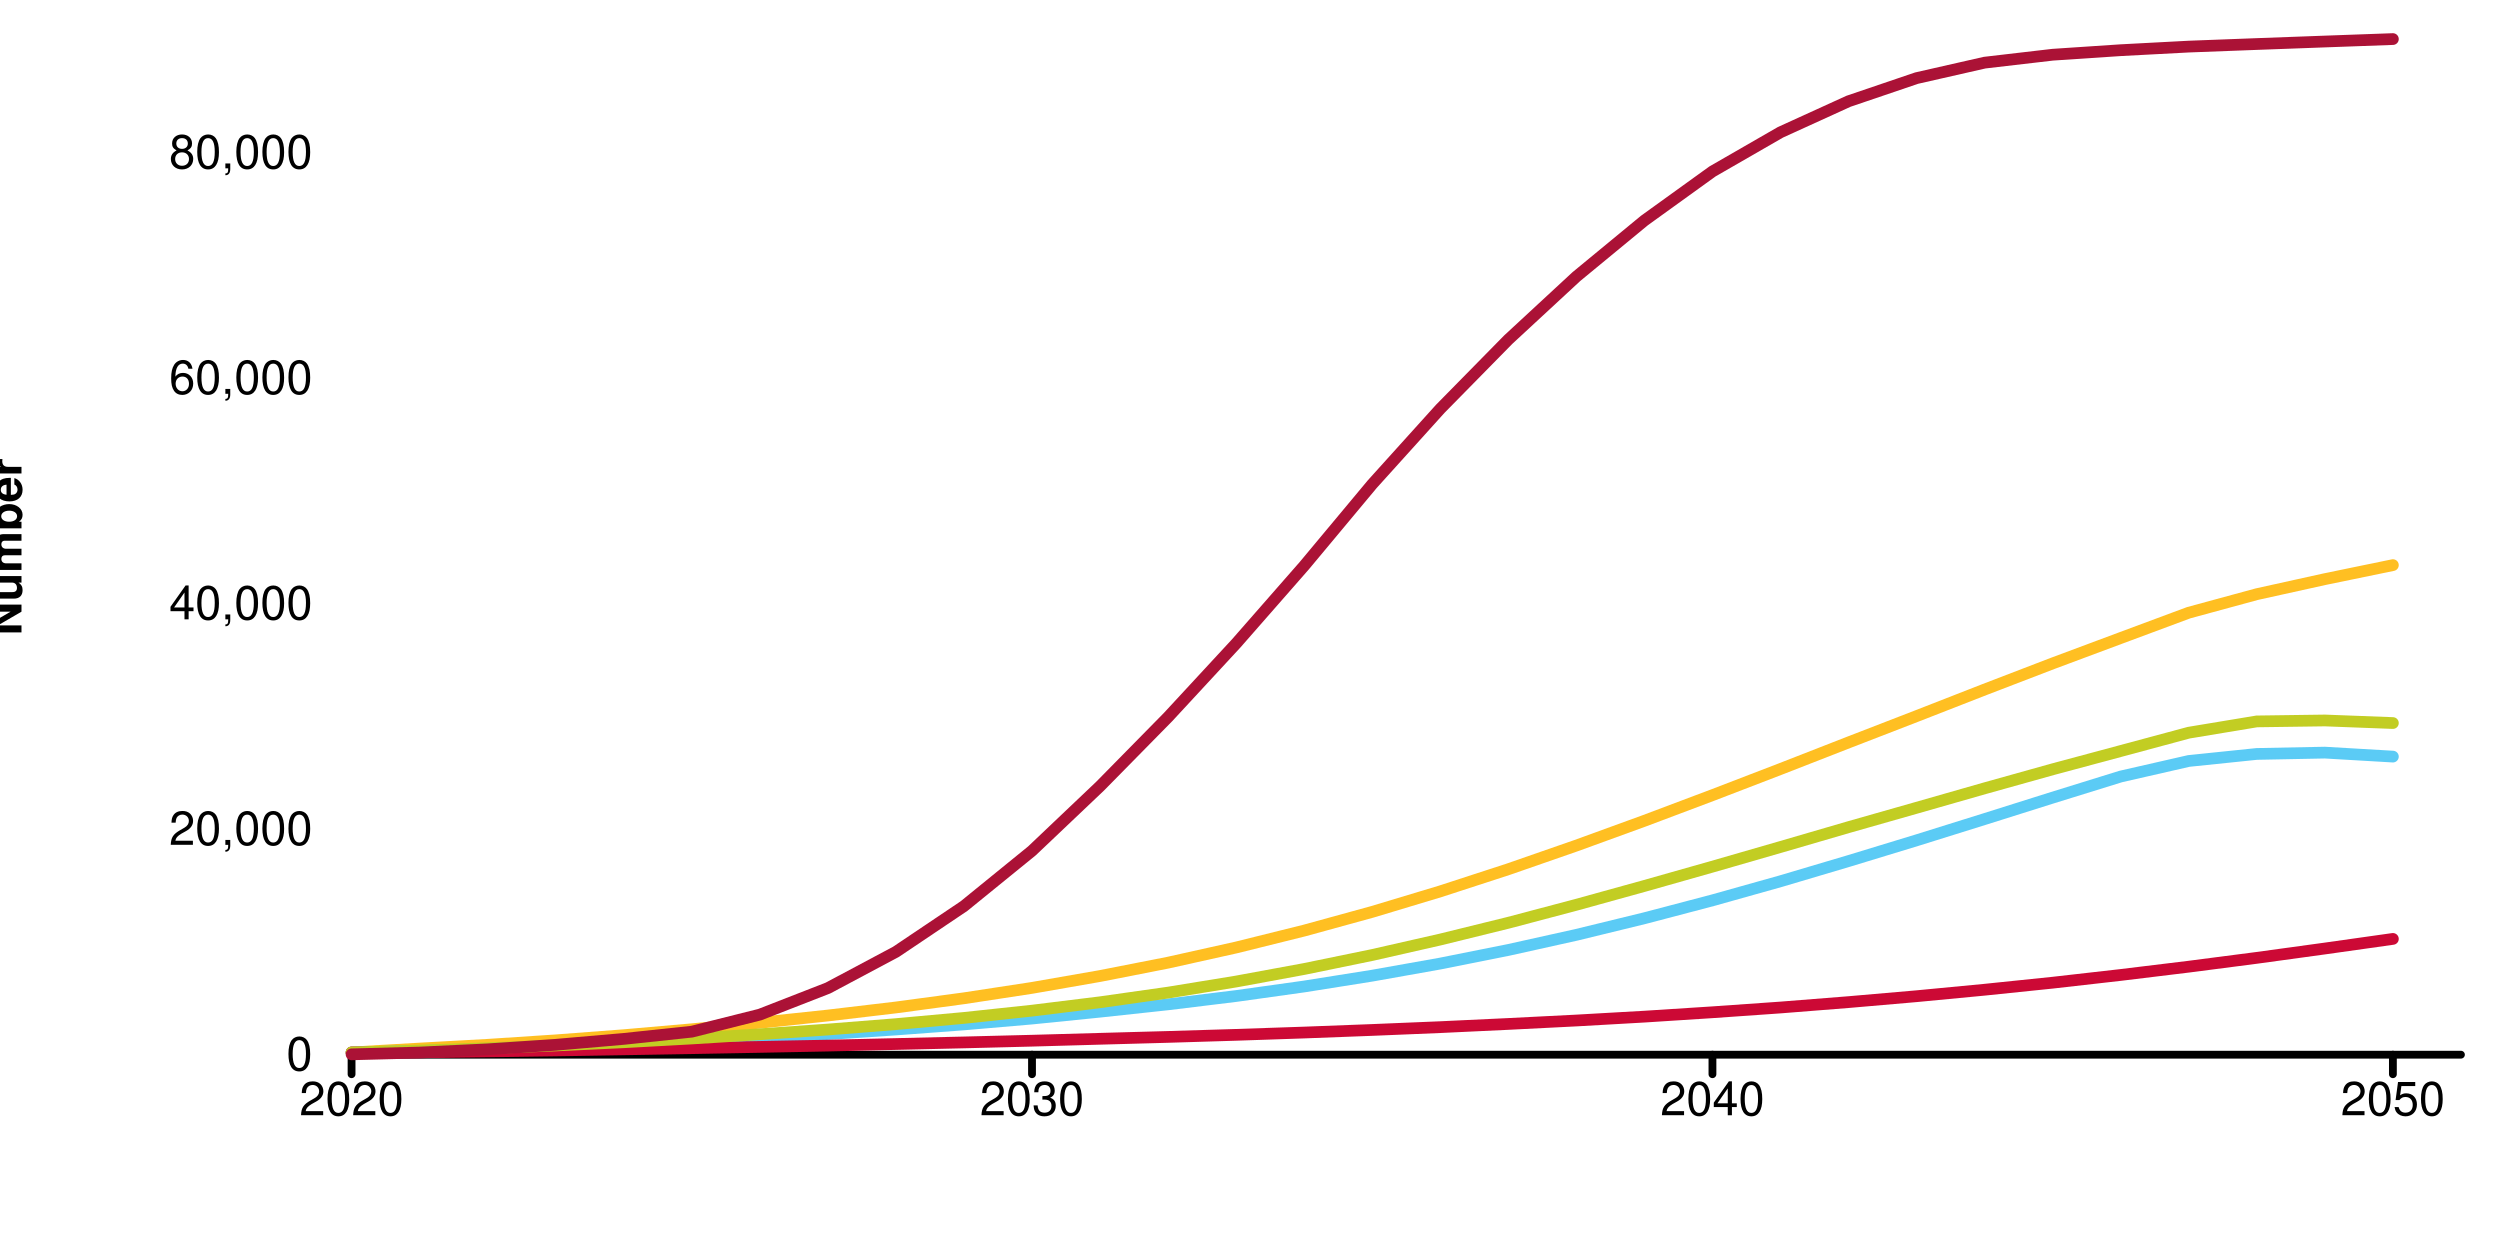
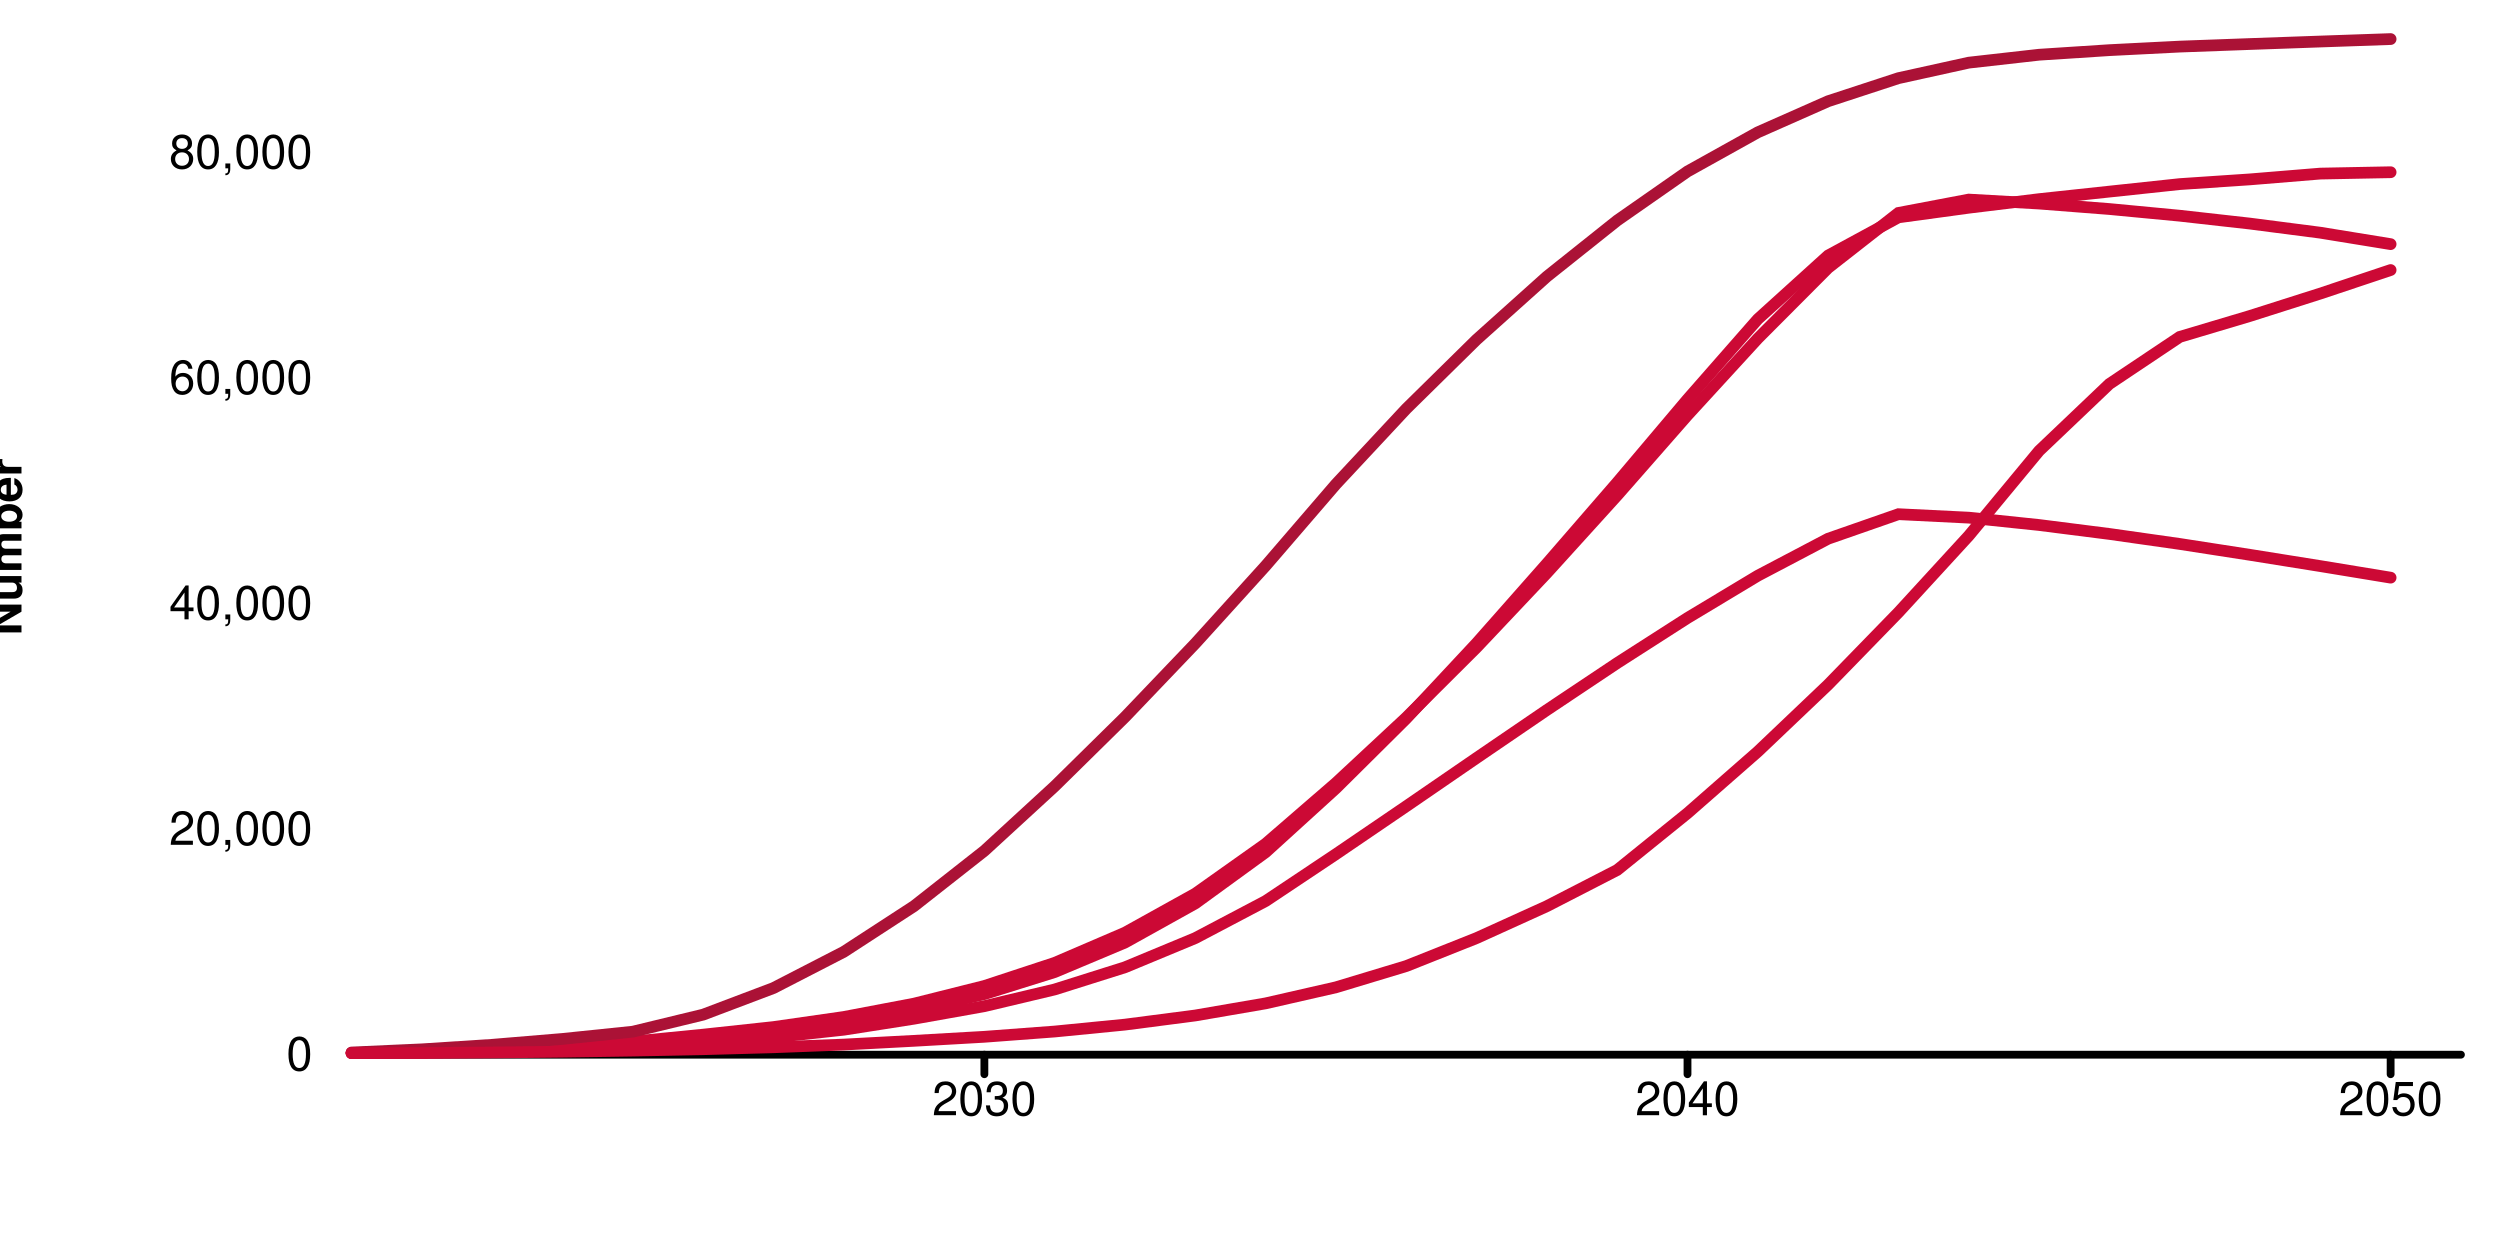
<svg xmlns="http://www.w3.org/2000/svg" width="640" height="320" viewBox="0 0 640 320" style="overflow:display" preserveAspectRatio="xMinYMin meet" overflow="visible">
  <defs>
    <style>
	.data-series path.line { fill-opacity: 0; }
	.data-series path.line.dotted { stroke-dasharray: 12 20 }
	.data-series circle { display: none; }
	.data-series:hover path.line, .data-series.on path.line { stroke-width: 5; }
	.data-series:hover circle, .data-series.on circle { display: inline; }
	.data-series circle:hover, .data-series circle.on { r: 6px!important; fill: black; }
	.grid { font-family: "Helvetica Neue",Helvetica,Arial,"Lucida Grande",sans-serif; }
	.grid line { stroke: rgb(0,0,0); stroke-width: 2; stroke-linecap: round; }
	.grid.grid-x text { text-anchor: middle; dominant-baseline: hanging; transform: translateY(10px); }
	.grid.grid-y text { text-anchor: end; dominant-baseline: middle; transform: translateX(-10px); }
	</style>
  </defs>
  <g class="grid grid-y">
    <line x1="90" y1="270" x2="630" y2="270" data-left="90" />
    <text x="90" y="270" text-anchor="end">0</text>
    <text x="90" y="212.272" text-anchor="end">20,000</text>
    <text x="90" y="154.543" text-anchor="end">40,000</text>
    <text x="90" y="96.815" text-anchor="end">60,000</text>
    <text x="90" y="39.086" text-anchor="end">80,000</text>
    <text style="text-anchor:middle;dominant-baseline:hanging;font-weight:bold;transform: translateY(140px) rotate(-90deg);">Number</text>
  </g>
  <g class="grid grid-x">
-     <line class="tick" x1="90" y1="270" x2="90" y2="275" />
-     <text x="90" y="270" text-anchor="middle">2020</text>
-     <line class="tick" x1="264.194" y1="270" x2="264.194" y2="275" />
-     <text x="264.194" y="270" text-anchor="middle">2030</text>
-     <line class="tick" x1="438.387" y1="270" x2="438.387" y2="275" />
-     <text x="438.387" y="270" text-anchor="middle">2040</text>
-     <line class="tick" x1="612.581" y1="270" x2="612.581" y2="275" />
-     <text x="612.581" y="270" text-anchor="middle">2050</text>
+     <line class="tick" x1="252" y1="270" x2="252" y2="275" />
+     <text x="252" y="270" text-anchor="middle">2030</text>
+     <line class="tick" x1="432" y1="270" x2="432" y2="275" />
+     <text x="432" y="270" text-anchor="middle">2040</text>
+     <line class="tick" x1="612" y1="270" x2="612" y2="275" />
+     <text x="612" y="270" text-anchor="middle">2050</text>
    <text style="text-anchor:middle;dominant-baseline:hanging;font-weight:bold;transform: translateY(140px) rotate(-90deg);" />
  </g>
  <g data-scenario="consumer-transformation" class="data-series">
-     <path d="M 90.00,269.43L 107.42,268.43L 124.84,267.47L 142.26,266.33L 159.68,265.01L 177.10,263.49L 194.52,261.82L 211.94,259.97L 229.35,257.91L 246.77,255.56L 264.19,252.90L 281.61,249.86L 299.03,246.44L 316.45,242.56L 333.87,238.23L 351.29,233.44L 368.71,228.19L 386.13,222.52L 403.55,216.46L 420.97,210.12L 438.39,203.56L 455.81,196.86L 473.23,190.06L 490.65,183.32L 508.06,176.52L 525.48,169.83L 542.90,163.33L 560.32,156.85L 577.74,152.11L 595.16,148.26L 612.58,144.67" id="Consumer transformation" class="line" stroke="#FFBF22" stroke-width="3" stroke-linecap="round" />
-     <circle cx="90.00" cy="269.43" data-y="197" data-x="2020" r="4" fill="#FFBF22" />
-     <circle cx="107.42" cy="268.43" data-y="545" data-x="2021" r="4" fill="#FFBF22" />
-     <circle cx="124.84" cy="267.47" data-y="876" data-x="2022" r="4" fill="#FFBF22" />
-     <circle cx="142.26" cy="266.33" data-y="1270" data-x="2023" r="4" fill="#FFBF22" />
-     <circle cx="159.68" cy="265.01" data-y="1730" data-x="2024" r="4" fill="#FFBF22" />
-     <circle cx="177.10" cy="263.49" data-y="2257" data-x="2025" r="4" fill="#FFBF22" />
-     <circle cx="194.52" cy="261.82" data-y="2833" data-x="2026" r="4" fill="#FFBF22" />
-     <circle cx="211.94" cy="259.97" data-y="3476" data-x="2027" r="4" fill="#FFBF22" />
-     <circle cx="229.35" cy="257.91" data-y="4189" data-x="2028" r="4" fill="#FFBF22" />
-     <circle cx="246.77" cy="255.56" data-y="5004" data-x="2029" r="4" fill="#FFBF22" />
-     <circle cx="264.19" cy="252.90" data-y="5926" data-x="2030" r="4" fill="#FFBF22" />
-     <circle cx="281.61" cy="249.86" data-y="6977" data-x="2031" r="4" fill="#FFBF22" />
-     <circle cx="299.03" cy="246.44" data-y="8162" data-x="2032" r="4" fill="#FFBF22" />
-     <circle cx="316.45" cy="242.56" data-y="9507" data-x="2033" r="4" fill="#FFBF22" />
-     <circle cx="333.87" cy="238.23" data-y="11005" data-x="2034" r="4" fill="#FFBF22" />
-     <circle cx="351.29" cy="233.44" data-y="12666" data-x="2035" r="4" fill="#FFBF22" />
-     <circle cx="368.71" cy="228.19" data-y="14486" data-x="2036" r="4" fill="#FFBF22" />
-     <circle cx="386.13" cy="222.52" data-y="16448" data-x="2037" r="4" fill="#FFBF22" />
-     <circle cx="403.55" cy="216.46" data-y="18549" data-x="2038" r="4" fill="#FFBF22" />
-     <circle cx="420.97" cy="210.12" data-y="20747" data-x="2039" r="4" fill="#FFBF22" />
-     <circle cx="438.39" cy="203.56" data-y="23018" data-x="2040" r="4" fill="#FFBF22" />
-     <circle cx="455.81" cy="196.86" data-y="25340" data-x="2041" r="4" fill="#FFBF22" />
-     <circle cx="473.23" cy="190.06" data-y="27694" data-x="2042" r="4" fill="#FFBF22" />
-     <circle cx="490.65" cy="183.32" data-y="30030" data-x="2043" r="4" fill="#FFBF22" />
-     <circle cx="508.06" cy="176.52" data-y="32386" data-x="2044" r="4" fill="#FFBF22" />
-     <circle cx="525.48" cy="169.83" data-y="34704" data-x="2045" r="4" fill="#FFBF22" />
-     <circle cx="542.90" cy="163.33" data-y="36956" data-x="2046" r="4" fill="#FFBF22" />
-     <circle cx="560.32" cy="156.85" data-y="39201" data-x="2047" r="4" fill="#FFBF22" />
-     <circle cx="577.74" cy="152.11" data-y="40844" data-x="2048" r="4" fill="#FFBF22" />
-     <circle cx="595.16" cy="148.26" data-y="42176" data-x="2049" r="4" fill="#FFBF22" />
-     <circle cx="612.58" cy="144.67" data-y="43422" data-x="2050" r="4" fill="#FFBF22" />
+     <path d="M 90.00,269.59L 108.00,269.22L 126.00,268.81L 144.00,268.17L 162.00,267.19L 180.00,265.68L 198.00,264.01L 216.00,261.74L 234.00,258.65L 252.00,254.48L 270.00,248.85L 288.00,241.29L 306.00,231.27L 324.00,218.18L 342.00,201.81L 360.00,183.95L 378.00,164.66L 396.00,144.28L 414.00,123.52L 432.00,102.22L 450.00,81.70L 468.00,65.41L 486.00,55.64L 504.00,53.18L 522.00,50.98L 540.00,49.05L 558.00,47.13L 576.00,45.92L 594.00,44.44L 612.00,44.09" id="Consumer Transformation" class="line" stroke="#cc0935" stroke-width="3" stroke-linecap="round" />
+     <circle cx="90.00" cy="269.59" data-y="141.4571608" data-x="2021" r="4" fill="#cc0935" />
+     <circle cx="108.00" cy="269.22" data-y="268.5476759" data-x="2022" r="4" fill="#cc0935" />
+     <circle cx="126.00" cy="268.81" data-y="410.9407815" data-x="2023" r="4" fill="#cc0935" />
+     <circle cx="144.00" cy="268.17" data-y="632.8733598" data-x="2024" r="4" fill="#cc0935" />
+     <circle cx="162.00" cy="267.19" data-y="973.3597892" data-x="2025" r="4" fill="#cc0935" />
+     <circle cx="180.00" cy="265.68" data-y="1497.118666" data-x="2026" r="4" fill="#cc0935" />
+     <circle cx="198.00" cy="264.01" data-y="2076.090613" data-x="2027" r="4" fill="#cc0935" />
+     <circle cx="216.00" cy="261.74" data-y="2863.073515" data-x="2028" r="4" fill="#cc0935" />
+     <circle cx="234.00" cy="258.65" data-y="3931.260925" data-x="2029" r="4" fill="#cc0935" />
+     <circle cx="252.00" cy="254.48" data-y="5378.08186" data-x="2030" r="4" fill="#cc0935" />
+     <circle cx="270.00" cy="248.85" data-y="7327.880107" data-x="2031" r="4" fill="#cc0935" />
+     <circle cx="288.00" cy="241.29" data-y="9945.188921" data-x="2032" r="4" fill="#cc0935" />
+     <circle cx="306.00" cy="231.27" data-y="13418.53346" data-x="2033" r="4" fill="#cc0935" />
+     <circle cx="324.00" cy="218.18" data-y="17954.21966" data-x="2034" r="4" fill="#cc0935" />
+     <circle cx="342.00" cy="201.81" data-y="23623.4925" data-x="2035" r="4" fill="#cc0935" />
+     <circle cx="360.00" cy="183.95" data-y="29813.40166" data-x="2036" r="4" fill="#cc0935" />
+     <circle cx="378.00" cy="164.66" data-y="36494.59665" data-x="2037" r="4" fill="#cc0935" />
+     <circle cx="396.00" cy="144.28" data-y="43556.49554" data-x="2038" r="4" fill="#cc0935" />
+     <circle cx="414.00" cy="123.52" data-y="50748.82752" data-x="2039" r="4" fill="#cc0935" />
+     <circle cx="432.00" cy="102.22" data-y="58127.85786" data-x="2040" r="4" fill="#cc0935" />
+     <circle cx="450.00" cy="81.70" data-y="65236.64446" data-x="2041" r="4" fill="#cc0935" />
+     <circle cx="468.00" cy="65.41" data-y="70878.51539" data-x="2042" r="4" fill="#cc0935" />
+     <circle cx="486.00" cy="55.64" data-y="74264.17381" data-x="2043" r="4" fill="#cc0935" />
+     <circle cx="504.00" cy="53.18" data-y="75118.99166" data-x="2044" r="4" fill="#cc0935" />
+     <circle cx="522.00" cy="50.98" data-y="75880.15588" data-x="2045" r="4" fill="#cc0935" />
+     <circle cx="540.00" cy="49.05" data-y="76546.69216" data-x="2046" r="4" fill="#cc0935" />
+     <circle cx="558.00" cy="47.13" data-y="77213.42077" data-x="2047" r="4" fill="#cc0935" />
+     <circle cx="576.00" cy="45.92" data-y="77633.78517" data-x="2048" r="4" fill="#cc0935" />
+     <circle cx="594.00" cy="44.44" data-y="78143.73296" data-x="2049" r="4" fill="#cc0935" />
+     <circle cx="612.00" cy="44.09" data-y="78266.82095" data-x="2050" r="4" fill="#cc0935" />
  </g>
  <g data-scenario="system-transformation" class="data-series">
-     <path d="M 90.00,269.43L 107.42,269.05L 124.84,268.59L 142.26,268.02L 159.68,267.37L 177.10,266.61L 194.52,265.74L 211.94,264.72L 229.35,263.55L 246.77,262.25L 264.19,260.75L 281.61,258.99L 299.03,257.11L 316.45,254.98L 333.87,252.54L 351.29,249.77L 368.71,246.67L 386.13,243.19L 403.55,239.32L 420.97,235.07L 438.39,230.49L 455.81,225.60L 473.23,220.43L 490.65,215.12L 508.06,209.68L 525.48,204.19L 542.90,198.79L 560.32,194.81L 577.74,193.01L 595.16,192.67L 612.58,193.69" id="System transformation" class="line" stroke="#5BCBF5" stroke-width="3" stroke-linecap="round" />
-     <circle cx="90.00" cy="269.43" data-y="197" data-x="2020" r="4" fill="#5BCBF5" />
-     <circle cx="107.42" cy="269.05" data-y="330" data-x="2021" r="4" fill="#5BCBF5" />
-     <circle cx="124.84" cy="268.59" data-y="487" data-x="2022" r="4" fill="#5BCBF5" />
-     <circle cx="142.26" cy="268.02" data-y="685" data-x="2023" r="4" fill="#5BCBF5" />
-     <circle cx="159.68" cy="267.37" data-y="910" data-x="2024" r="4" fill="#5BCBF5" />
-     <circle cx="177.10" cy="266.61" data-y="1173" data-x="2025" r="4" fill="#5BCBF5" />
-     <circle cx="194.52" cy="265.74" data-y="1476" data-x="2026" r="4" fill="#5BCBF5" />
-     <circle cx="211.94" cy="264.72" data-y="1828" data-x="2027" r="4" fill="#5BCBF5" />
-     <circle cx="229.35" cy="263.55" data-y="2233" data-x="2028" r="4" fill="#5BCBF5" />
-     <circle cx="246.77" cy="262.25" data-y="2686" data-x="2029" r="4" fill="#5BCBF5" />
-     <circle cx="264.19" cy="260.75" data-y="3204" data-x="2030" r="4" fill="#5BCBF5" />
-     <circle cx="281.61" cy="258.99" data-y="3816" data-x="2031" r="4" fill="#5BCBF5" />
-     <circle cx="299.03" cy="257.11" data-y="4467" data-x="2032" r="4" fill="#5BCBF5" />
-     <circle cx="316.45" cy="254.98" data-y="5204" data-x="2033" r="4" fill="#5BCBF5" />
-     <circle cx="333.87" cy="252.54" data-y="6049" data-x="2034" r="4" fill="#5BCBF5" />
-     <circle cx="351.29" cy="249.77" data-y="7007" data-x="2035" r="4" fill="#5BCBF5" />
-     <circle cx="368.71" cy="246.67" data-y="8083" data-x="2036" r="4" fill="#5BCBF5" />
-     <circle cx="386.13" cy="243.19" data-y="9289" data-x="2037" r="4" fill="#5BCBF5" />
-     <circle cx="403.55" cy="239.32" data-y="10629" data-x="2038" r="4" fill="#5BCBF5" />
-     <circle cx="420.97" cy="235.07" data-y="12102" data-x="2039" r="4" fill="#5BCBF5" />
-     <circle cx="438.39" cy="230.49" data-y="13688" data-x="2040" r="4" fill="#5BCBF5" />
-     <circle cx="455.81" cy="225.60" data-y="15384" data-x="2041" r="4" fill="#5BCBF5" />
-     <circle cx="473.23" cy="220.43" data-y="17172" data-x="2042" r="4" fill="#5BCBF5" />
-     <circle cx="490.65" cy="215.12" data-y="19014" data-x="2043" r="4" fill="#5BCBF5" />
-     <circle cx="508.06" cy="209.68" data-y="20898" data-x="2044" r="4" fill="#5BCBF5" />
-     <circle cx="525.48" cy="204.19" data-y="22801" data-x="2045" r="4" fill="#5BCBF5" />
-     <circle cx="542.90" cy="198.79" data-y="24672" data-x="2046" r="4" fill="#5BCBF5" />
-     <circle cx="560.32" cy="194.81" data-y="26051" data-x="2047" r="4" fill="#5BCBF5" />
-     <circle cx="577.74" cy="193.01" data-y="26672" data-x="2048" r="4" fill="#5BCBF5" />
-     <circle cx="595.16" cy="192.67" data-y="26791" data-x="2049" r="4" fill="#5BCBF5" />
-     <circle cx="612.58" cy="193.69" data-y="26438" data-x="2050" r="4" fill="#5BCBF5" />
-   </g>
-   <g data-scenario="steady-progression" class="data-series">
-     <path d="M 90.00,269.43L 107.42,269.39L 124.84,269.16L 142.26,268.92L 159.68,268.63L 177.10,268.33L 194.52,268.01L 211.94,267.67L 229.35,267.27L 246.77,266.86L 264.19,266.42L 281.61,265.93L 299.03,265.45L 316.45,264.92L 333.87,264.33L 351.29,263.67L 368.71,262.95L 386.13,262.13L 403.55,261.25L 420.97,260.26L 438.39,259.14L 455.81,257.92L 473.23,256.54L 490.65,255.03L 508.06,253.37L 525.48,251.57L 542.90,249.59L 560.32,247.47L 577.74,245.21L 595.16,242.82L 612.58,240.36" id="Steady progression" class="line" stroke="#cc0935" stroke-width="3" stroke-linecap="round" />
-     <circle cx="90.00" cy="269.43" data-y="197" data-x="2020" r="4" fill="#cc0935" />
-     <circle cx="107.42" cy="269.39" data-y="213" data-x="2021" r="4" fill="#cc0935" />
-     <circle cx="124.84" cy="269.16" data-y="290" data-x="2022" r="4" fill="#cc0935" />
-     <circle cx="142.26" cy="268.92" data-y="375" data-x="2023" r="4" fill="#cc0935" />
-     <circle cx="159.68" cy="268.63" data-y="476" data-x="2024" r="4" fill="#cc0935" />
-     <circle cx="177.10" cy="268.33" data-y="577" data-x="2025" r="4" fill="#cc0935" />
-     <circle cx="194.52" cy="268.01" data-y="690" data-x="2026" r="4" fill="#cc0935" />
-     <circle cx="211.94" cy="267.67" data-y="808" data-x="2027" r="4" fill="#cc0935" />
-     <circle cx="229.35" cy="267.27" data-y="946" data-x="2028" r="4" fill="#cc0935" />
-     <circle cx="246.77" cy="266.86" data-y="1088" data-x="2029" r="4" fill="#cc0935" />
-     <circle cx="264.19" cy="266.42" data-y="1240" data-x="2030" r="4" fill="#cc0935" />
-     <circle cx="281.61" cy="265.93" data-y="1410" data-x="2031" r="4" fill="#cc0935" />
-     <circle cx="299.03" cy="265.45" data-y="1578" data-x="2032" r="4" fill="#cc0935" />
-     <circle cx="316.45" cy="264.92" data-y="1759" data-x="2033" r="4" fill="#cc0935" />
-     <circle cx="333.87" cy="264.33" data-y="1966" data-x="2034" r="4" fill="#cc0935" />
-     <circle cx="351.29" cy="263.67" data-y="2192" data-x="2035" r="4" fill="#cc0935" />
-     <circle cx="368.71" cy="262.95" data-y="2441" data-x="2036" r="4" fill="#cc0935" />
-     <circle cx="386.13" cy="262.13" data-y="2725" data-x="2037" r="4" fill="#cc0935" />
-     <circle cx="403.55" cy="261.25" data-y="3033" data-x="2038" r="4" fill="#cc0935" />
-     <circle cx="420.97" cy="260.26" data-y="3374" data-x="2039" r="4" fill="#cc0935" />
-     <circle cx="438.39" cy="259.14" data-y="3763" data-x="2040" r="4" fill="#cc0935" />
-     <circle cx="455.81" cy="257.92" data-y="4186" data-x="2041" r="4" fill="#cc0935" />
-     <circle cx="473.23" cy="256.54" data-y="4662" data-x="2042" r="4" fill="#cc0935" />
-     <circle cx="490.65" cy="255.03" data-y="5188" data-x="2043" r="4" fill="#cc0935" />
-     <circle cx="508.06" cy="253.37" data-y="5760" data-x="2044" r="4" fill="#cc0935" />
-     <circle cx="525.48" cy="251.57" data-y="6386" data-x="2045" r="4" fill="#cc0935" />
-     <circle cx="542.90" cy="249.59" data-y="7071" data-x="2046" r="4" fill="#cc0935" />
-     <circle cx="560.32" cy="247.47" data-y="7807" data-x="2047" r="4" fill="#cc0935" />
-     <circle cx="577.74" cy="245.21" data-y="8588" data-x="2048" r="4" fill="#cc0935" />
-     <circle cx="595.16" cy="242.82" data-y="9415" data-x="2049" r="4" fill="#cc0935" />
-     <circle cx="612.58" cy="240.36" data-y="10270" data-x="2050" r="4" fill="#cc0935" />
+     <path d="M 90.00,269.59L 108.00,269.30L 126.00,268.98L 144.00,268.52L 162.00,267.87L 180.00,266.93L 198.00,265.57L 216.00,263.61L 234.00,260.79L 252.00,257.58L 270.00,253.30L 288.00,247.62L 306.00,240.15L 324.00,230.67L 342.00,218.66L 360.00,206.40L 378.00,194.04L 396.00,181.76L 414.00,169.74L 432.00,158.20L 450.00,147.38L 468.00,137.91L 486.00,131.63L 504.00,132.52L 522.00,134.40L 540.00,136.69L 558.00,139.25L 576.00,142.04L 594.00,144.92L 612.00,147.88" id="System Transformation" class="line" stroke="#cc0935" stroke-width="3" stroke-linecap="round" />
+     <circle cx="90.00" cy="269.59" data-y="141.4571608" data-x="2021" r="4" fill="#cc0935" />
+     <circle cx="108.00" cy="269.30" data-y="243.6587848" data-x="2022" r="4" fill="#cc0935" />
+     <circle cx="126.00" cy="268.98" data-y="352.4074258" data-x="2023" r="4" fill="#cc0935" />
+     <circle cx="144.00" cy="268.52" data-y="511.0550454" data-x="2024" r="4" fill="#cc0935" />
+     <circle cx="162.00" cy="267.87" data-y="737.8371061" data-x="2025" r="4" fill="#cc0935" />
+     <circle cx="180.00" cy="266.93" data-y="1063.88894" data-x="2026" r="4" fill="#cc0935" />
+     <circle cx="198.00" cy="265.57" data-y="1533.835174" data-x="2027" r="4" fill="#cc0935" />
+     <circle cx="216.00" cy="263.61" data-y="2212.170688" data-x="2028" r="4" fill="#cc0935" />
+     <circle cx="234.00" cy="260.79" data-y="3192.018241" data-x="2029" r="4" fill="#cc0935" />
+     <circle cx="252.00" cy="257.58" data-y="4304.170496" data-x="2030" r="4" fill="#cc0935" />
+     <circle cx="270.00" cy="253.30" data-y="5785.822305" data-x="2031" r="4" fill="#cc0935" />
+     <circle cx="288.00" cy="247.62" data-y="7754.375638" data-x="2032" r="4" fill="#cc0935" />
+     <circle cx="306.00" cy="240.15" data-y="10341.35967" data-x="2033" r="4" fill="#cc0935" />
+     <circle cx="324.00" cy="230.67" data-y="13626.6662" data-x="2034" r="4" fill="#cc0935" />
+     <circle cx="342.00" cy="218.66" data-y="17788.34675" data-x="2035" r="4" fill="#cc0935" />
+     <circle cx="360.00" cy="206.40" data-y="22035.15591" data-x="2036" r="4" fill="#cc0935" />
+     <circle cx="378.00" cy="194.04" data-y="26314.84737" data-x="2037" r="4" fill="#cc0935" />
+     <circle cx="396.00" cy="181.76" data-y="30569.45085" data-x="2038" r="4" fill="#cc0935" />
+     <circle cx="414.00" cy="169.74" data-y="34735.39392" data-x="2039" r="4" fill="#cc0935" />
+     <circle cx="432.00" cy="158.20" data-y="38732.41944" data-x="2040" r="4" fill="#cc0935" />
+     <circle cx="450.00" cy="147.38" data-y="42480.02666" data-x="2041" r="4" fill="#cc0935" />
+     <circle cx="468.00" cy="137.91" data-y="45763.50639" data-x="2042" r="4" fill="#cc0935" />
+     <circle cx="486.00" cy="131.63" data-y="47937.2696" data-x="2043" r="4" fill="#cc0935" />
+     <circle cx="504.00" cy="132.52" data-y="47631.43841" data-x="2044" r="4" fill="#cc0935" />
+     <circle cx="522.00" cy="134.40" data-y="46977.15382" data-x="2045" r="4" fill="#cc0935" />
+     <circle cx="540.00" cy="136.69" data-y="46186.64951" data-x="2046" r="4" fill="#cc0935" />
+     <circle cx="558.00" cy="139.25" data-y="45297.52512" data-x="2047" r="4" fill="#cc0935" />
+     <circle cx="576.00" cy="142.04" data-y="44331.63021" data-x="2048" r="4" fill="#cc0935" />
+     <circle cx="594.00" cy="144.92" data-y="43334.81843" data-x="2049" r="4" fill="#cc0935" />
+     <circle cx="612.00" cy="147.88" data-y="42309.18745" data-x="2050" r="4" fill="#cc0935" />
  </g>
  <g data-scenario="leading-the-way" class="data-series">
-     <path d="M 90.00,269.43L 107.42,268.94L 124.84,268.34L 142.26,267.64L 159.68,266.81L 177.10,265.85L 194.52,264.77L 211.94,263.56L 229.35,262.18L 246.77,260.59L 264.19,258.73L 281.61,256.58L 299.03,254.11L 316.45,251.27L 333.87,248.06L 351.29,244.48L 368.71,240.52L 386.13,236.23L 403.55,231.62L 420.97,226.80L 438.39,221.86L 455.81,216.83L 473.23,211.75L 490.65,206.79L 508.06,201.81L 525.48,196.94L 542.90,192.26L 560.32,187.57L 577.74,184.68L 595.16,184.44L 612.58,185.10" id="Leading the way" class="line" stroke="#C2CD23" stroke-width="3" stroke-linecap="round" />
-     <circle cx="90.00" cy="269.43" data-y="197" data-x="2020" r="4" fill="#C2CD23" />
-     <circle cx="107.42" cy="268.94" data-y="368" data-x="2021" r="4" fill="#C2CD23" />
-     <circle cx="124.84" cy="268.34" data-y="576" data-x="2022" r="4" fill="#C2CD23" />
-     <circle cx="142.26" cy="267.64" data-y="817" data-x="2023" r="4" fill="#C2CD23" />
-     <circle cx="159.68" cy="266.81" data-y="1106" data-x="2024" r="4" fill="#C2CD23" />
-     <circle cx="177.10" cy="265.85" data-y="1439" data-x="2025" r="4" fill="#C2CD23" />
-     <circle cx="194.52" cy="264.77" data-y="1813" data-x="2026" r="4" fill="#C2CD23" />
-     <circle cx="211.94" cy="263.56" data-y="2231" data-x="2027" r="4" fill="#C2CD23" />
-     <circle cx="229.35" cy="262.18" data-y="2709" data-x="2028" r="4" fill="#C2CD23" />
-     <circle cx="246.77" cy="260.59" data-y="3260" data-x="2029" r="4" fill="#C2CD23" />
-     <circle cx="264.19" cy="258.73" data-y="3905" data-x="2030" r="4" fill="#C2CD23" />
-     <circle cx="281.61" cy="256.58" data-y="4648" data-x="2031" r="4" fill="#C2CD23" />
-     <circle cx="299.03" cy="254.11" data-y="5504" data-x="2032" r="4" fill="#C2CD23" />
-     <circle cx="316.45" cy="251.27" data-y="6488" data-x="2033" r="4" fill="#C2CD23" />
-     <circle cx="333.87" cy="248.06" data-y="7600" data-x="2034" r="4" fill="#C2CD23" />
-     <circle cx="351.29" cy="244.48" data-y="8842" data-x="2035" r="4" fill="#C2CD23" />
-     <circle cx="368.71" cy="240.52" data-y="10213" data-x="2036" r="4" fill="#C2CD23" />
-     <circle cx="386.13" cy="236.23" data-y="11701" data-x="2037" r="4" fill="#C2CD23" />
-     <circle cx="403.55" cy="231.62" data-y="13298" data-x="2038" r="4" fill="#C2CD23" />
-     <circle cx="420.97" cy="226.80" data-y="14967" data-x="2039" r="4" fill="#C2CD23" />
-     <circle cx="438.39" cy="221.86" data-y="16678" data-x="2040" r="4" fill="#C2CD23" />
-     <circle cx="455.81" cy="216.83" data-y="18422" data-x="2041" r="4" fill="#C2CD23" />
-     <circle cx="473.23" cy="211.75" data-y="20180" data-x="2042" r="4" fill="#C2CD23" />
-     <circle cx="490.65" cy="206.79" data-y="21899" data-x="2043" r="4" fill="#C2CD23" />
-     <circle cx="508.06" cy="201.81" data-y="23623" data-x="2044" r="4" fill="#C2CD23" />
-     <circle cx="525.48" cy="196.94" data-y="25311" data-x="2045" r="4" fill="#C2CD23" />
-     <circle cx="542.90" cy="192.26" data-y="26933" data-x="2046" r="4" fill="#C2CD23" />
-     <circle cx="560.32" cy="187.57" data-y="28559" data-x="2047" r="4" fill="#C2CD23" />
-     <circle cx="577.74" cy="184.68" data-y="29559" data-x="2048" r="4" fill="#C2CD23" />
-     <circle cx="595.16" cy="184.44" data-y="29643" data-x="2049" r="4" fill="#C2CD23" />
-     <circle cx="612.58" cy="185.10" data-y="29413" data-x="2050" r="4" fill="#C2CD23" />
+     <path d="M 90.00,269.59L 108.00,269.08L 126.00,268.59L 144.00,267.82L 162.00,266.65L 180.00,264.87L 198.00,262.93L 216.00,260.35L 234.00,256.93L 252.00,252.41L 270.00,246.49L 288.00,238.76L 306.00,228.77L 324.00,216.01L 342.00,200.44L 360.00,183.69L 378.00,165.76L 396.00,146.69L 414.00,126.83L 432.00,106.30L 450.00,86.65L 468.00,68.59L 486.00,54.51L 504.00,51.09L 522.00,52.11L 540.00,53.51L 558.00,55.22L 576.00,57.24L 594.00,59.57L 612.00,62.50" id="Leading The Way" class="line" stroke="#cc0935" stroke-width="3" stroke-linecap="round" />
+     <circle cx="90.00" cy="269.59" data-y="141.4571608" data-x="2021" r="4" fill="#cc0935" />
+     <circle cx="108.00" cy="269.08" data-y="318.6491878" data-x="2022" r="4" fill="#cc0935" />
+     <circle cx="126.00" cy="268.59" data-y="489.2781377" data-x="2023" r="4" fill="#cc0935" />
+     <circle cx="144.00" cy="267.82" data-y="755.4697386" data-x="2024" r="4" fill="#cc0935" />
+     <circle cx="162.00" cy="266.65" data-y="1160.974087" data-x="2025" r="4" fill="#cc0935" />
+     <circle cx="180.00" cy="264.87" data-y="1778.810318" data-x="2026" r="4" fill="#cc0935" />
+     <circle cx="198.00" cy="262.93" data-y="2449.609115" data-x="2027" r="4" fill="#cc0935" />
+     <circle cx="216.00" cy="260.35" data-y="3343.520366" data-x="2028" r="4" fill="#cc0935" />
+     <circle cx="234.00" cy="256.93" data-y="4529.23153" data-x="2029" r="4" fill="#cc0935" />
+     <circle cx="252.00" cy="252.41" data-y="6094.428723" data-x="2030" r="4" fill="#cc0935" />
+     <circle cx="270.00" cy="246.49" data-y="8143.848142" data-x="2031" r="4" fill="#cc0935" />
+     <circle cx="288.00" cy="238.76" data-y="10821.44116" data-x="2032" r="4" fill="#cc0935" />
+     <circle cx="306.00" cy="228.77" data-y="14282.48528" data-x="2033" r="4" fill="#cc0935" />
+     <circle cx="324.00" cy="216.01" data-y="18703.93596" data-x="2034" r="4" fill="#cc0935" />
+     <circle cx="342.00" cy="200.44" data-y="24099.67683" data-x="2035" r="4" fill="#cc0935" />
+     <circle cx="360.00" cy="183.69" data-y="29900.96599" data-x="2036" r="4" fill="#cc0935" />
+     <circle cx="378.00" cy="165.76" data-y="36114.3799" data-x="2037" r="4" fill="#cc0935" />
+     <circle cx="396.00" cy="146.69" data-y="42720.43277" data-x="2038" r="4" fill="#cc0935" />
+     <circle cx="414.00" cy="126.83" data-y="49602.6969" data-x="2039" r="4" fill="#cc0935" />
+     <circle cx="432.00" cy="106.30" data-y="56712.45779" data-x="2040" r="4" fill="#cc0935" />
+     <circle cx="450.00" cy="86.65" data-y="63522.50266" data-x="2041" r="4" fill="#cc0935" />
+     <circle cx="468.00" cy="68.59" data-y="69777.3239" data-x="2042" r="4" fill="#cc0935" />
+     <circle cx="486.00" cy="54.51" data-y="74657.66526" data-x="2043" r="4" fill="#cc0935" />
+     <circle cx="504.00" cy="51.09" data-y="75841.8712" data-x="2044" r="4" fill="#cc0935" />
+     <circle cx="522.00" cy="52.11" data-y="75487.2086" data-x="2045" r="4" fill="#cc0935" />
+     <circle cx="540.00" cy="53.51" data-y="75002.04641" data-x="2046" r="4" fill="#cc0935" />
+     <circle cx="558.00" cy="55.22" data-y="74411.90907" data-x="2047" r="4" fill="#cc0935" />
+     <circle cx="576.00" cy="57.24" data-y="73709.63745" data-x="2048" r="4" fill="#cc0935" />
+     <circle cx="594.00" cy="59.57" data-y="72904.74336" data-x="2049" r="4" fill="#cc0935" />
+     <circle cx="612.00" cy="62.50" data-y="71888.81374" data-x="2050" r="4" fill="#cc0935" />
  </g>
  <g data-scenario="planning-scenario" class="data-series">
-     <path d="M 90.00,269.91L 107.42,269.45L 124.84,268.63L 142.26,267.47L 159.68,265.96L 177.10,264.11L 194.52,259.74L 211.94,252.95L 229.35,243.68L 246.77,231.97L 264.19,217.81L 281.61,201.27L 299.03,183.56L 316.45,164.73L 333.87,144.84L 351.29,123.95L 368.71,104.65L 386.13,86.93L 403.55,70.81L 420.97,56.45L 438.39,43.89L 455.81,33.86L 473.23,25.92L 490.65,20.00L 508.06,16.04L 525.48,14.01L 542.90,12.85L 560.32,11.93L 577.74,11.27L 595.16,10.63L 612.58,10.00" id="NPg Planning Scenario" class="line" stroke="#ab1236" stroke-width="3" stroke-linecap="round" />
-     <circle cx="90.00" cy="269.91" data-y="32" data-x="2020" r="4" fill="#ab1236" />
-     <circle cx="107.42" cy="269.45" data-y="189" data-x="2021" r="4" fill="#ab1236" />
-     <circle cx="124.84" cy="268.63" data-y="475" data-x="2022" r="4" fill="#ab1236" />
-     <circle cx="142.26" cy="267.47" data-y="875" data-x="2023" r="4" fill="#ab1236" />
-     <circle cx="159.68" cy="265.96" data-y="1398" data-x="2024" r="4" fill="#ab1236" />
-     <circle cx="177.10" cy="264.11" data-y="2041" data-x="2025" r="4" fill="#ab1236" />
-     <circle cx="194.52" cy="259.74" data-y="3553" data-x="2026" r="4" fill="#ab1236" />
-     <circle cx="211.94" cy="252.95" data-y="5907" data-x="2027" r="4" fill="#ab1236" />
-     <circle cx="229.35" cy="243.68" data-y="9118" data-x="2028" r="4" fill="#ab1236" />
-     <circle cx="246.77" cy="231.97" data-y="13177" data-x="2029" r="4" fill="#ab1236" />
-     <circle cx="264.19" cy="217.81" data-y="18082" data-x="2030" r="4" fill="#ab1236" />
-     <circle cx="281.61" cy="201.27" data-y="23811" data-x="2031" r="4" fill="#ab1236" />
-     <circle cx="299.03" cy="183.56" data-y="29946" data-x="2032" r="4" fill="#ab1236" />
-     <circle cx="316.45" cy="164.73" data-y="36471" data-x="2033" r="4" fill="#ab1236" />
-     <circle cx="333.87" cy="144.84" data-y="43360" data-x="2034" r="4" fill="#ab1236" />
-     <circle cx="351.29" cy="123.95" data-y="50598" data-x="2035" r="4" fill="#ab1236" />
-     <circle cx="368.71" cy="104.65" data-y="57286" data-x="2036" r="4" fill="#ab1236" />
-     <circle cx="386.13" cy="86.93" data-y="63424" data-x="2037" r="4" fill="#ab1236" />
-     <circle cx="403.55" cy="70.81" data-y="69010" data-x="2038" r="4" fill="#ab1236" />
-     <circle cx="420.97" cy="56.45" data-y="73984" data-x="2039" r="4" fill="#ab1236" />
-     <circle cx="438.39" cy="43.89" data-y="78337" data-x="2040" r="4" fill="#ab1236" />
-     <circle cx="455.81" cy="33.86" data-y="81809" data-x="2041" r="4" fill="#ab1236" />
-     <circle cx="473.23" cy="25.92" data-y="84562" data-x="2042" r="4" fill="#ab1236" />
-     <circle cx="490.65" cy="20.00" data-y="86611" data-x="2043" r="4" fill="#ab1236" />
-     <circle cx="508.06" cy="16.04" data-y="87985" data-x="2044" r="4" fill="#ab1236" />
-     <circle cx="525.48" cy="14.01" data-y="88688" data-x="2045" r="4" fill="#ab1236" />
-     <circle cx="542.90" cy="12.85" data-y="89089" data-x="2046" r="4" fill="#ab1236" />
-     <circle cx="560.32" cy="11.93" data-y="89407" data-x="2047" r="4" fill="#ab1236" />
-     <circle cx="577.74" cy="11.27" data-y="89638" data-x="2048" r="4" fill="#ab1236" />
-     <circle cx="595.16" cy="10.63" data-y="89860" data-x="2049" r="4" fill="#ab1236" />
-     <circle cx="612.58" cy="10.00" data-y="90077" data-x="2050" r="4" fill="#ab1236" />
+     <path d="M 90.00,269.44L 108.00,268.63L 126.00,267.47L 144.00,265.97L 162.00,264.11L 180.00,259.75L 198.00,252.94L 216.00,243.67L 234.00,231.96L 252.00,217.81L 270.00,201.28L 288.00,183.56L 306.00,164.72L 324.00,144.85L 342.00,123.95L 360.00,104.65L 378.00,86.94L 396.00,70.80L 414.00,56.45L 432.00,43.89L 450.00,33.87L 468.00,25.91L 486.00,20.01L 504.00,16.04L 522.00,14.01L 540.00,12.84L 558.00,11.93L 576.00,11.27L 594.00,10.63L 612.00,10.00" id="NPg Planning Scenario" class="line" stroke="#ab1236" stroke-width="3" stroke-linecap="round" />
+     <circle cx="90.00" cy="269.44" data-y="194.9805655" data-x="2021" r="4" fill="#ab1236" />
+     <circle cx="108.00" cy="268.63" data-y="474.3573882" data-x="2022" r="4" fill="#ab1236" />
+     <circle cx="126.00" cy="267.47" data-y="874.991904" data-x="2023" r="4" fill="#ab1236" />
+     <circle cx="144.00" cy="265.97" data-y="1396.884113" data-x="2024" r="4" fill="#ab1236" />
+     <circle cx="162.00" cy="264.11" data-y="2040.034015" data-x="2025" r="4" fill="#ab1236" />
+     <circle cx="180.00" cy="259.75" data-y="3551.83516" data-x="2026" r="4" fill="#ab1236" />
+     <circle cx="198.00" cy="252.94" data-y="5911.994406" data-x="2027" r="4" fill="#ab1236" />
+     <circle cx="216.00" cy="243.67" data-y="9120.511753" data-x="2028" r="4" fill="#ab1236" />
+     <circle cx="234.00" cy="231.96" data-y="13177.3872" data-x="2029" r="4" fill="#ab1236" />
+     <circle cx="252.00" cy="217.81" data-y="18082.62075" data-x="2030" r="4" fill="#ab1236" />
+     <circle cx="270.00" cy="201.28" data-y="23808.19894" data-x="2031" r="4" fill="#ab1236" />
+     <circle cx="288.00" cy="183.56" data-y="29946.0562" data-x="2032" r="4" fill="#ab1236" />
+     <circle cx="306.00" cy="164.72" data-y="36474.95013" data-x="2033" r="4" fill="#ab1236" />
+     <circle cx="324.00" cy="144.85" data-y="43359.14097" data-x="2034" r="4" fill="#ab1236" />
+     <circle cx="342.00" cy="123.95" data-y="50598.62872" data-x="2035" r="4" fill="#ab1236" />
+     <circle cx="360.00" cy="104.65" data-y="57284.74678" data-x="2036" r="4" fill="#ab1236" />
+     <circle cx="378.00" cy="86.94" data-y="63422.34915" data-x="2037" r="4" fill="#ab1236" />
+     <circle cx="396.00" cy="70.80" data-y="69011.43583" data-x="2038" r="4" fill="#ab1236" />
+     <circle cx="414.00" cy="56.45" data-y="73982.87011" data-x="2039" r="4" fill="#ab1236" />
+     <circle cx="432.00" cy="43.89" data-y="78336.652" data-x="2040" r="4" fill="#ab1236" />
+     <circle cx="450.00" cy="33.87" data-y="81805.69214" data-x="2041" r="4" fill="#ab1236" />
+     <circle cx="468.00" cy="25.91" data-y="84563.29232" data-x="2042" r="4" fill="#ab1236" />
+     <circle cx="486.00" cy="20.01" data-y="86609.45252" data-x="2043" r="4" fill="#ab1236" />
+     <circle cx="504.00" cy="16.04" data-y="87984.67696" data-x="2044" r="4" fill="#ab1236" />
+     <circle cx="522.00" cy="14.01" data-y="88688.96565" data-x="2045" r="4" fill="#ab1236" />
+     <circle cx="540.00" cy="12.84" data-y="89091.41705" data-x="2046" r="4" fill="#ab1236" />
+     <circle cx="558.00" cy="11.93" data-y="89407.24573" data-x="2047" r="4" fill="#ab1236" />
+     <circle cx="576.00" cy="11.27" data-y="89636.45169" data-x="2048" r="4" fill="#ab1236" />
+     <circle cx="594.00" cy="10.63" data-y="89859.69432" data-x="2049" r="4" fill="#ab1236" />
+     <circle cx="612.00" cy="10.00" data-y="90076.97363" data-x="2050" r="4" fill="#ab1236" />
+   </g>
+   <g data-scenario="falling-short" class="data-series">
+     <path d="M 90.00,269.59L 108.00,269.59L 126.00,269.44L 144.00,269.24L 162.00,268.96L 180.00,268.60L 198.00,268.10L 216.00,267.41L 234.00,266.45L 252.00,265.42L 270.00,264.07L 288.00,262.30L 306.00,259.96L 324.00,256.86L 342.00,252.75L 360.00,247.31L 378.00,240.15L 396.00,231.98L 414.00,222.72L 432.00,208.18L 450.00,192.41L 468.00,175.28L 486.00,156.78L 504.00,137.16L 522.00,115.43L 540.00,98.29L 558.00,86.25L 576.00,80.88L 594.00,75.15L 612.00,69.13" id="Falling Short" class="line" stroke="#cc0935" stroke-width="3" stroke-linecap="round" />
+     <circle cx="90.00" cy="269.59" data-y="141.4571608" data-x="2021" r="4" fill="#cc0935" />
+     <circle cx="108.00" cy="269.59" data-y="140.9680333" data-x="2022" r="4" fill="#cc0935" />
+     <circle cx="126.00" cy="269.44" data-y="193.1721394" data-x="2023" r="4" fill="#cc0935" />
+     <circle cx="144.00" cy="269.24" data-y="264.4504125" data-x="2024" r="4" fill="#cc0935" />
+     <circle cx="162.00" cy="268.96" data-y="361.486128" data-x="2025" r="4" fill="#cc0935" />
+     <circle cx="180.00" cy="268.60" data-y="486.1230586" data-x="2026" r="4" fill="#cc0935" />
+     <circle cx="198.00" cy="268.10" data-y="658.2780857" data-x="2027" r="4" fill="#cc0935" />
+     <circle cx="216.00" cy="267.41" data-y="897.4212169" data-x="2028" r="4" fill="#cc0935" />
+     <circle cx="234.00" cy="266.45" data-y="1231.25923" data-x="2029" r="4" fill="#cc0935" />
+     <circle cx="252.00" cy="265.42" data-y="1587.727654" data-x="2030" r="4" fill="#cc0935" />
+     <circle cx="270.00" cy="264.07" data-y="2054.169084" data-x="2031" r="4" fill="#cc0935" />
+     <circle cx="288.00" cy="262.30" data-y="2668.093691" data-x="2032" r="4" fill="#cc0935" />
+     <circle cx="306.00" cy="259.96" data-y="3478.946703" data-x="2033" r="4" fill="#cc0935" />
+     <circle cx="324.00" cy="256.86" data-y="4553.10164" data-x="2034" r="4" fill="#cc0935" />
+     <circle cx="342.00" cy="252.75" data-y="5977.392114" data-x="2035" r="4" fill="#cc0935" />
+     <circle cx="360.00" cy="247.31" data-y="7862.521849" data-x="2036" r="4" fill="#cc0935" />
+     <circle cx="378.00" cy="240.15" data-y="10341.23788" data-x="2037" r="4" fill="#cc0935" />
+     <circle cx="396.00" cy="231.98" data-y="13171.91625" data-x="2038" r="4" fill="#cc0935" />
+     <circle cx="414.00" cy="222.72" data-y="16381.22814" data-x="2039" r="4" fill="#cc0935" />
+     <circle cx="432.00" cy="208.18" data-y="21418.18665" data-x="2040" r="4" fill="#cc0935" />
+     <circle cx="450.00" cy="192.41" data-y="26881.76247" data-x="2041" r="4" fill="#cc0935" />
+     <circle cx="468.00" cy="175.28" data-y="32815.18974" data-x="2042" r="4" fill="#cc0935" />
+     <circle cx="486.00" cy="156.78" data-y="39224.55777" data-x="2043" r="4" fill="#cc0935" />
+     <circle cx="504.00" cy="137.16" data-y="46022.78937" data-x="2044" r="4" fill="#cc0935" />
+     <circle cx="522.00" cy="115.43" data-y="53550.64254" data-x="2045" r="4" fill="#cc0935" />
+     <circle cx="540.00" cy="98.29" data-y="59488.81947" data-x="2046" r="4" fill="#cc0935" />
+     <circle cx="558.00" cy="86.25" data-y="63661.33901" data-x="2047" r="4" fill="#cc0935" />
+     <circle cx="576.00" cy="80.88" data-y="65521.9897" data-x="2048" r="4" fill="#cc0935" />
+     <circle cx="594.00" cy="75.15" data-y="67504.91381" data-x="2049" r="4" fill="#cc0935" />
+     <circle cx="612.00" cy="69.13" data-y="69592.03737" data-x="2050" r="4" fill="#cc0935" />
  </g>
</svg>
